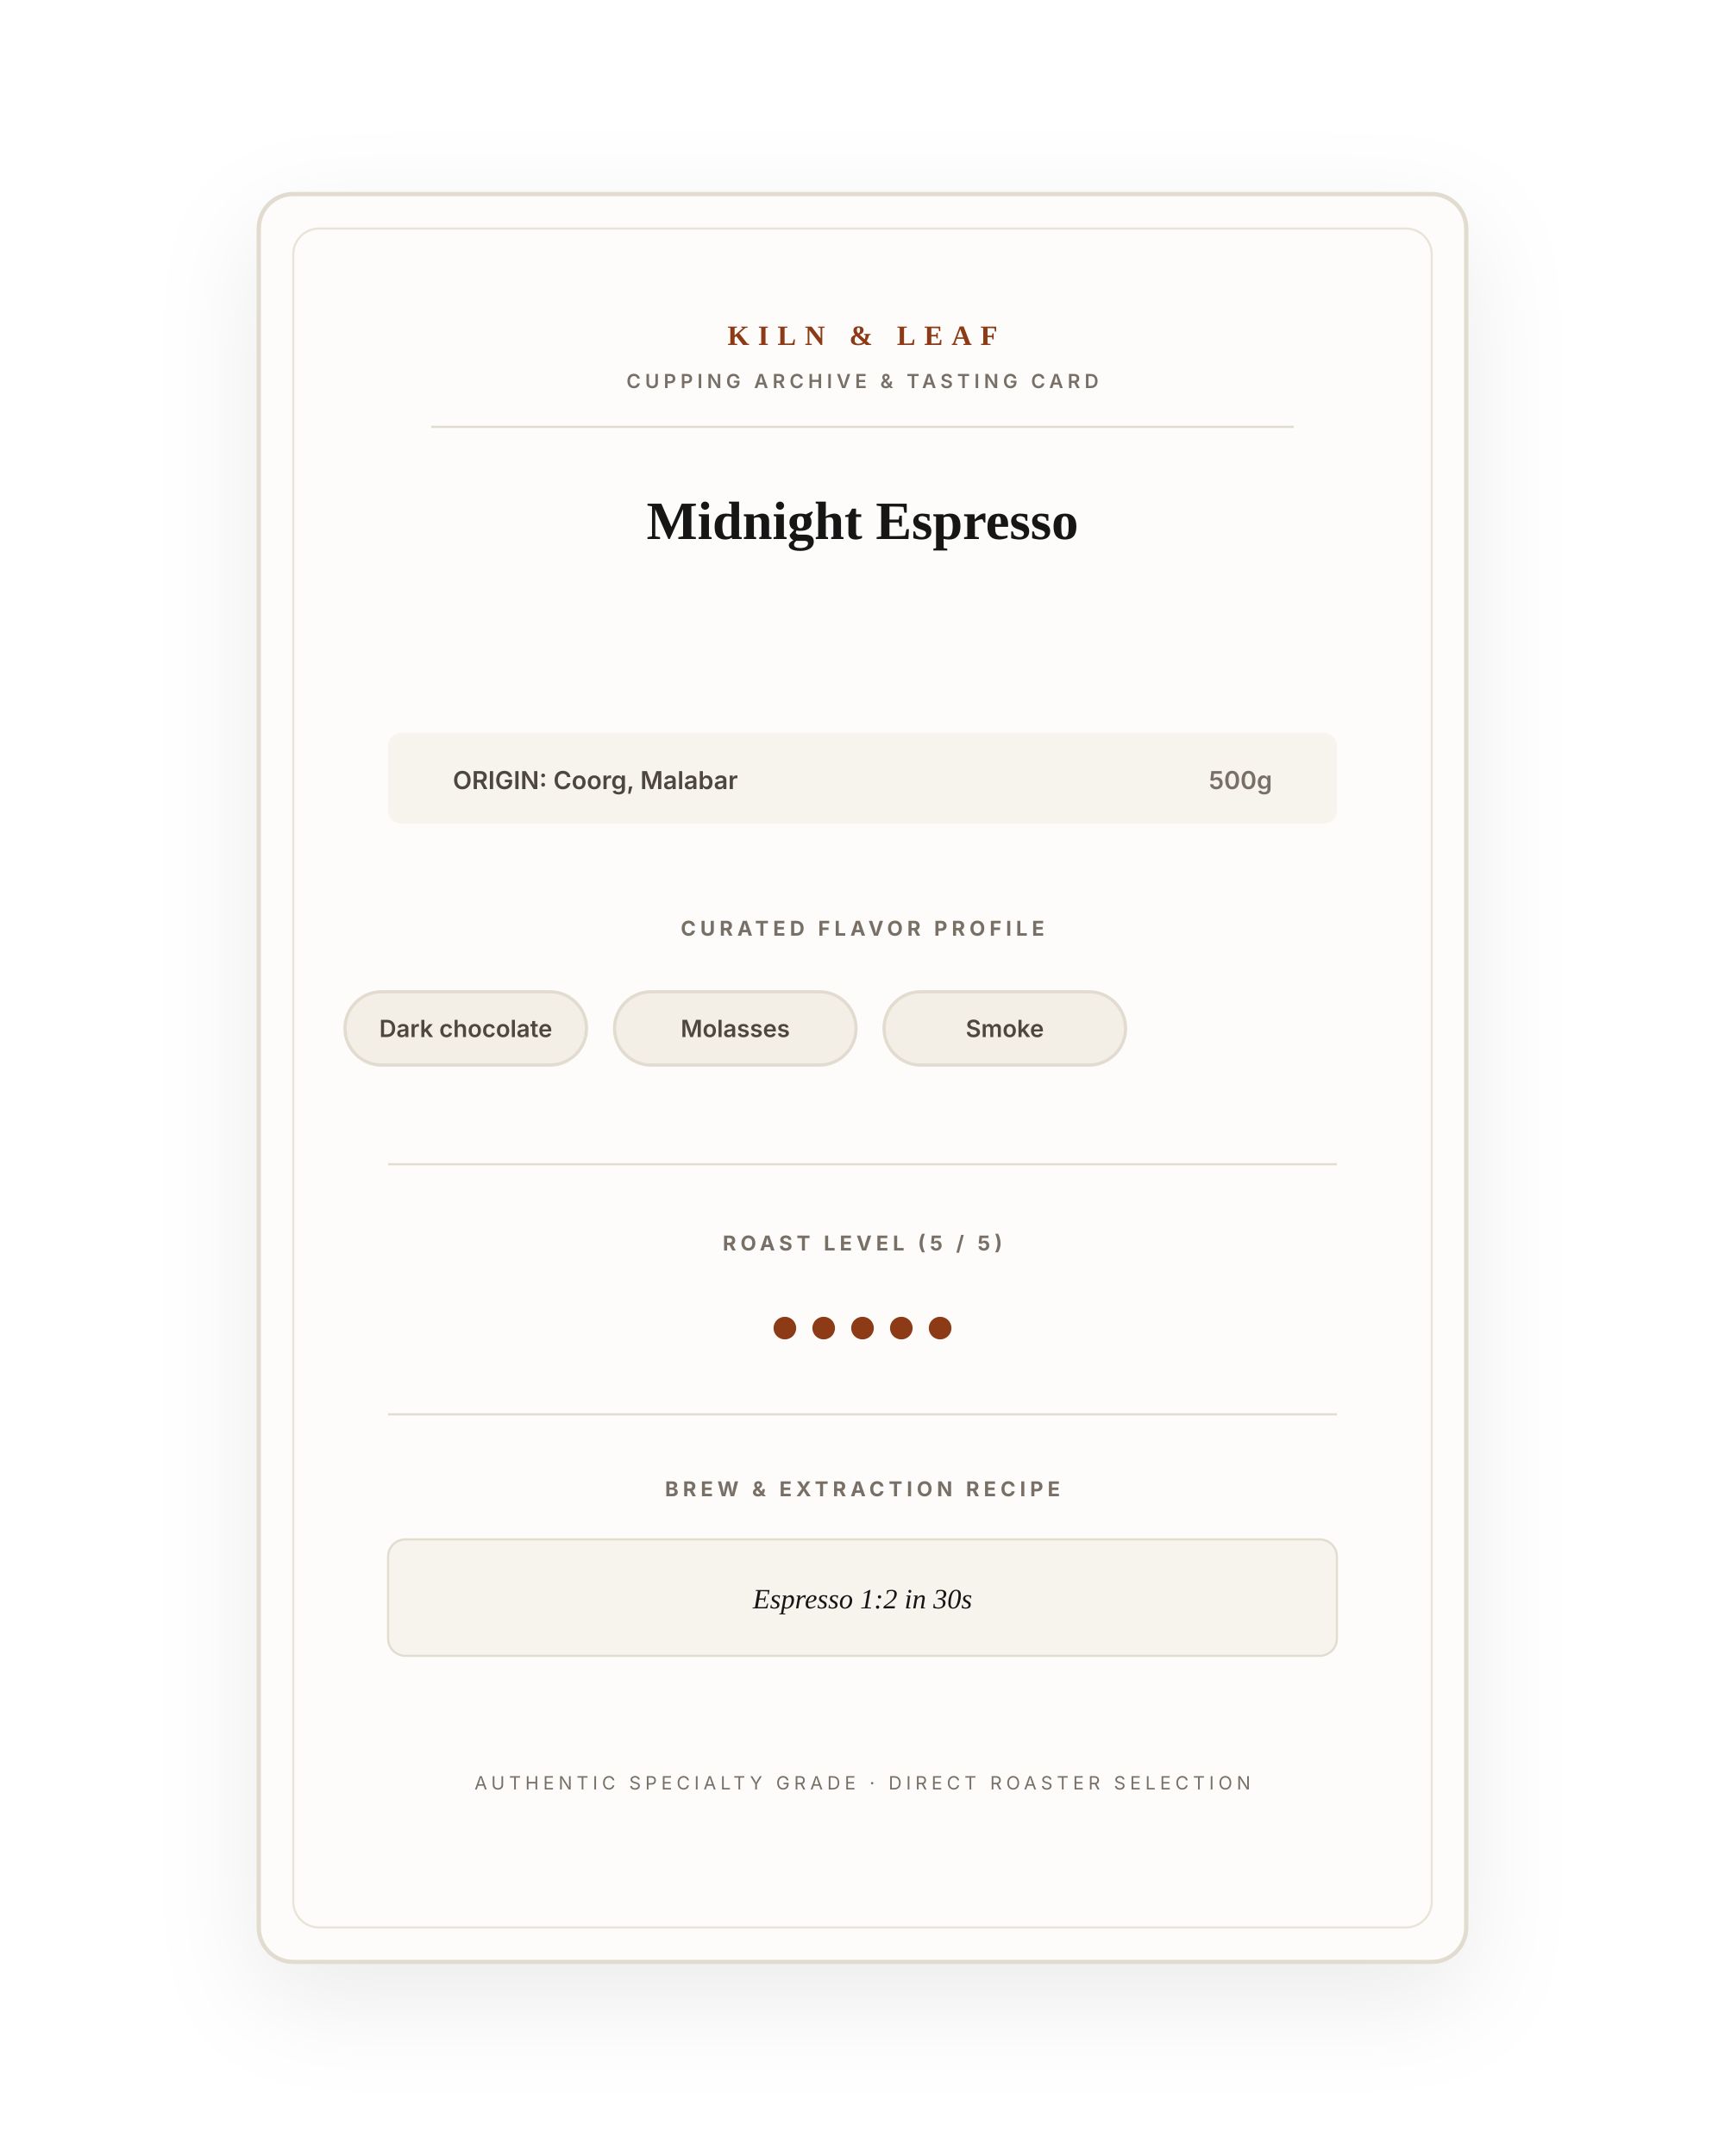
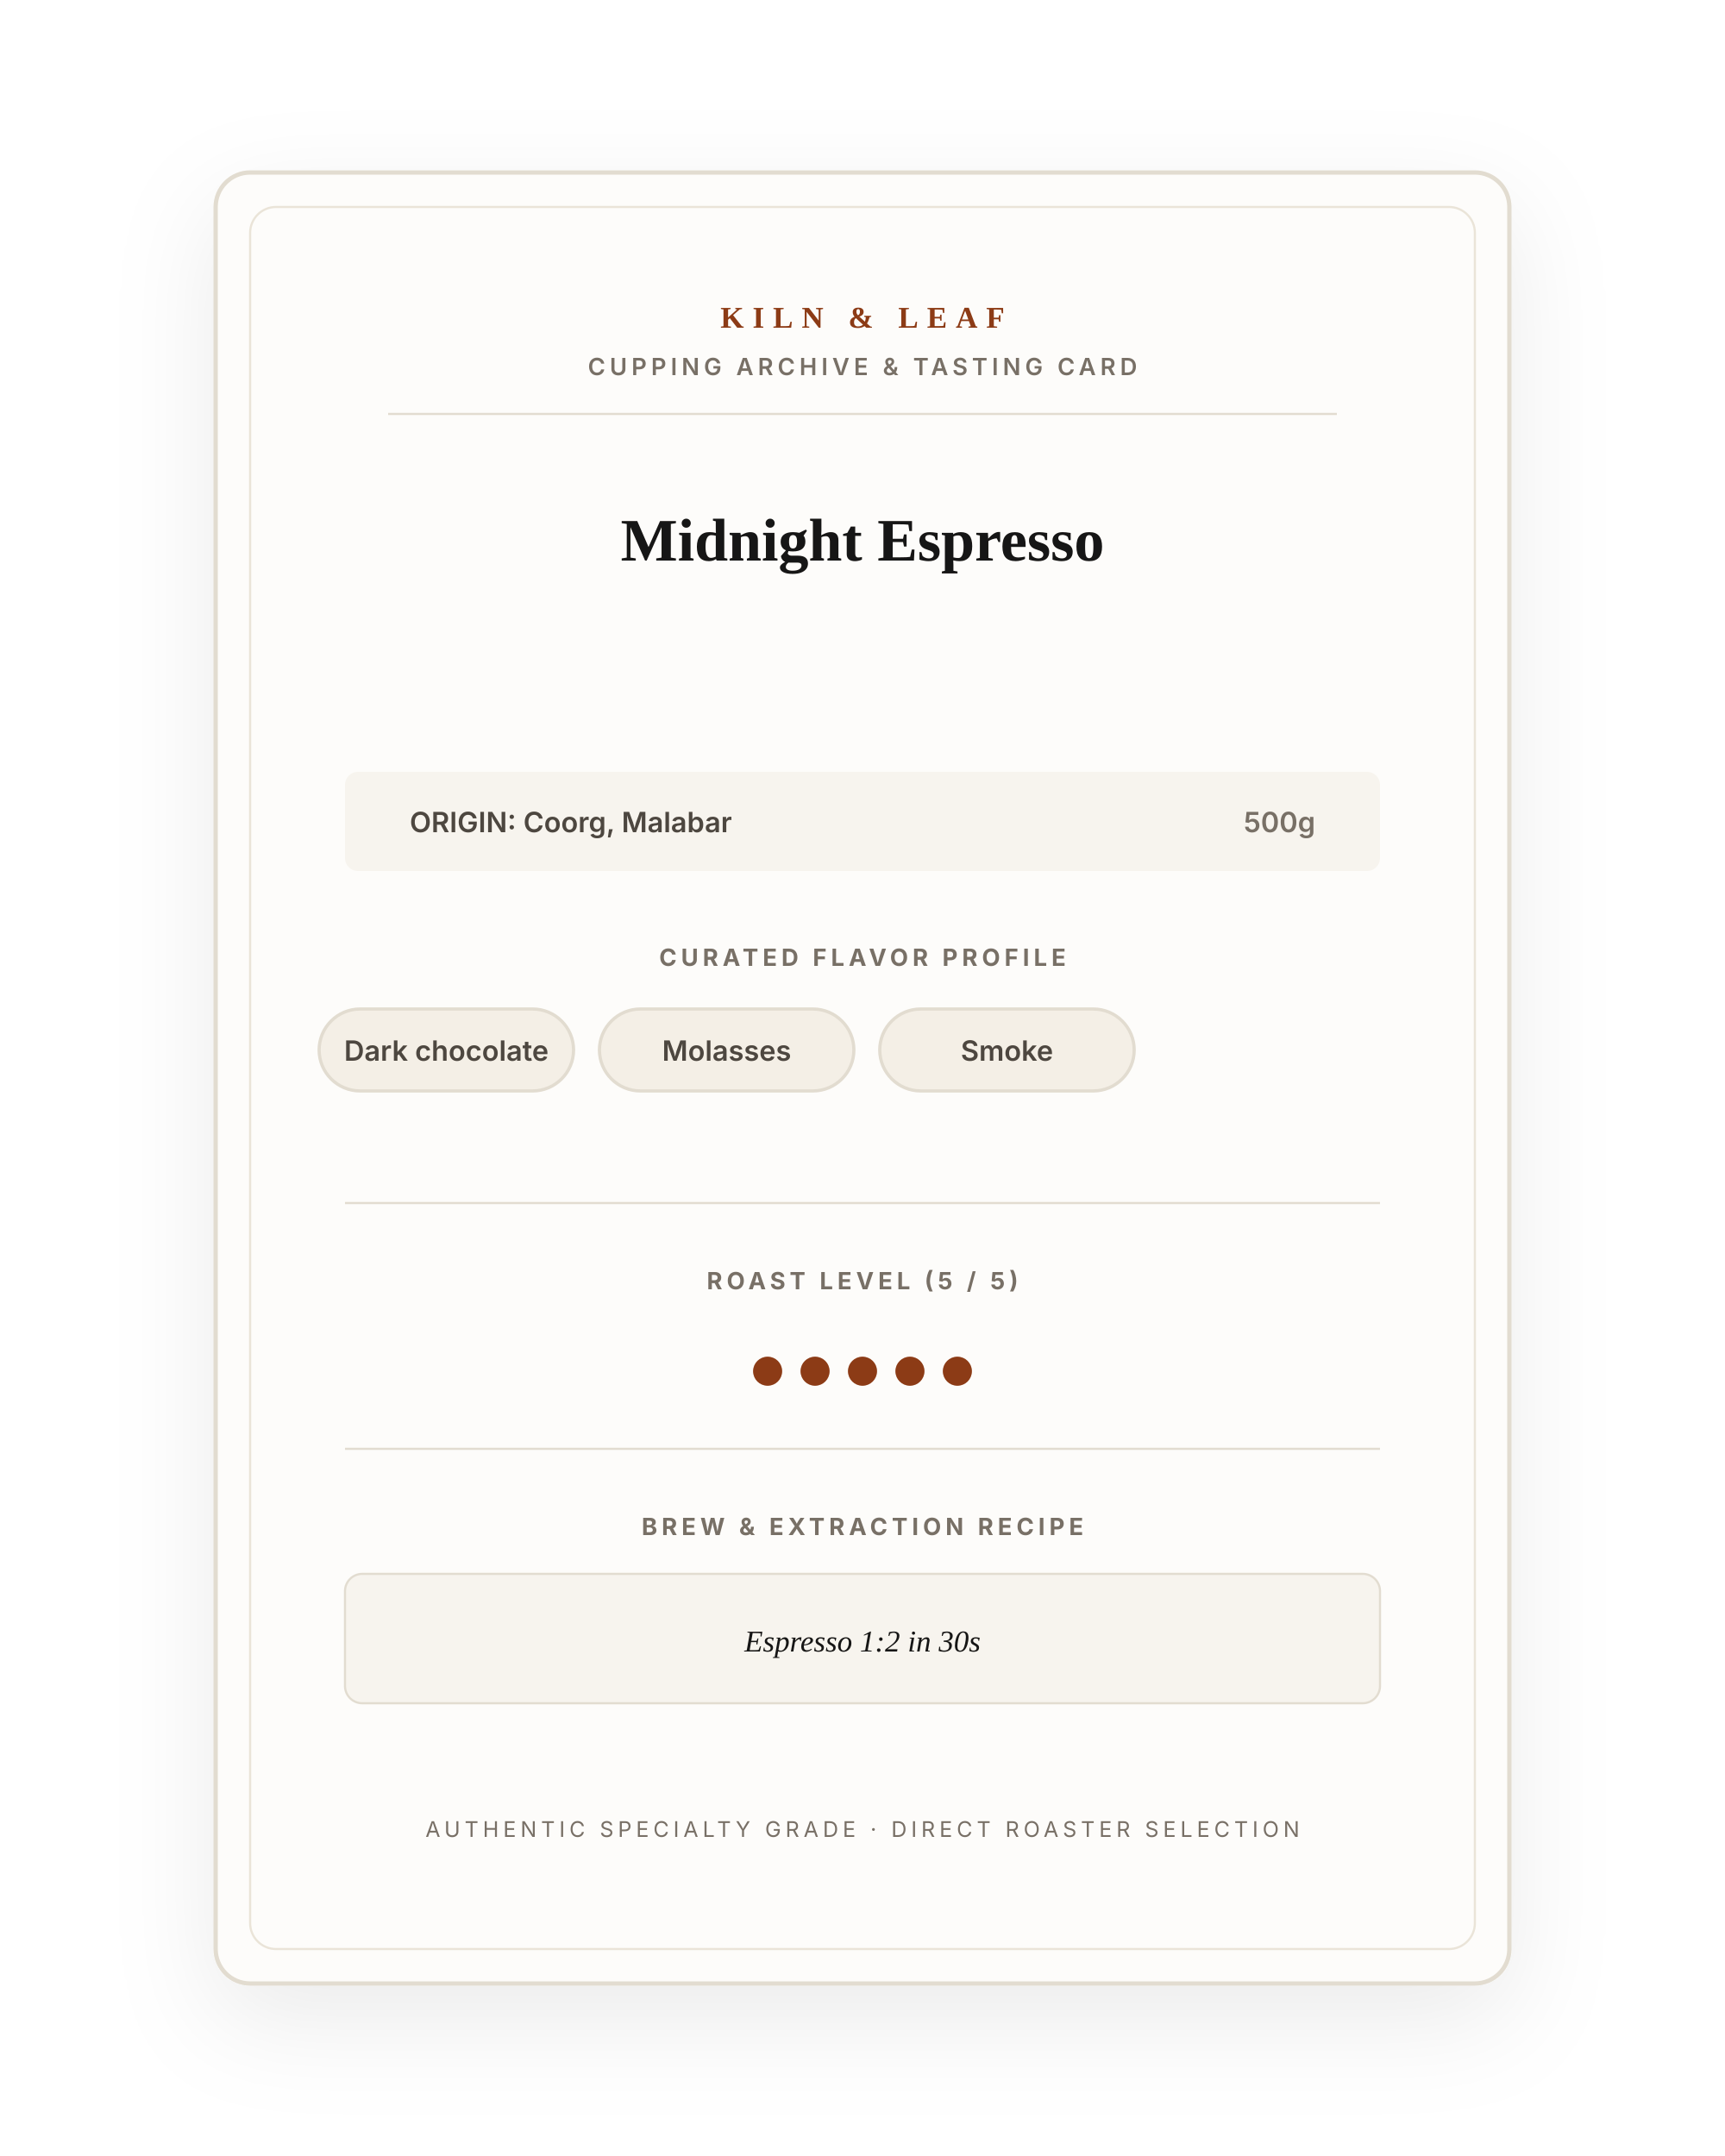
<svg xmlns="http://www.w3.org/2000/svg" viewBox="0 0 800 1000" fill="none">
  <defs>
    <filter id="card-shadow-midnight-espresso" x="-5%" y="-5%" width="110%" height="115%" filterUnits="userSpaceOnUse">
      <feDropShadow dx="0" dy="16" stdDeviation="24" flood-color="#000000" flood-opacity="0.08" />
    </filter>
  </defs>
  <g filter="url(#card-shadow-midnight-espresso)">
-     <rect x="120" y="90" width="560" height="820" rx="16" fill="#FDFCFA" stroke="#E2DCD0" stroke-width="2" />
-     <rect x="136" y="106" width="528" height="788" rx="12" fill="none" stroke="#EAE4D8" stroke-width="1" />
-     <text x="400" y="160" text-anchor="middle" font-family="Georgia, 'Times New Roman', serif" font-size="13" font-weight="700" letter-spacing="4" fill="#8C3A14">KILN &amp; LEAF</text>
-     <text x="400" y="180" text-anchor="middle" font-family="-apple-system, system-ui, sans-serif" font-size="9" font-weight="600" letter-spacing="2" fill="#786F66">CUPPING ARCHIVE &amp; TASTING CARD</text>
-     <line x1="200" y1="198" x2="600" y2="198" stroke="#E2DCD0" stroke-width="1" />
-     <text x="400" y="250" text-anchor="middle" font-family="Georgia, 'Times New Roman', serif" font-size="25" font-weight="600" fill="#161412">Midnight Espresso</text>
-     <rect x="180" y="340" width="440" height="42" rx="6" fill="#F7F4EE" />
-     <text x="210" y="366" font-family="-apple-system, system-ui, sans-serif" font-size="11.5" font-weight="600" fill="#4E473F">ORIGIN: Coorg, Malabar</text>
-     <text x="590" y="366" text-anchor="end" font-family="-apple-system, system-ui, sans-serif" font-size="11.5" font-weight="600" fill="#786F66">500g</text>
-     <text x="400" y="434" text-anchor="middle" font-family="-apple-system, system-ui, sans-serif" font-size="9.5" font-weight="700" letter-spacing="2" fill="#786F66">CURATED FLAVOR PROFILE</text>
-     <g transform="translate(160, 460)">
-       <rect x="0" y="0" width="112" height="34" rx="17" fill="#F4EFE6" stroke="#E2DCD0" stroke-width="1.5" />
-       <text x="56" y="21" text-anchor="middle" font-family="-apple-system, system-ui, sans-serif" font-size="11" font-weight="600" fill="#4E473F">Dark chocolate</text>
+     <rect x="100" y="80" width="600" height="840" rx="16" fill="#FDFCFA" stroke="#E2DCD0" stroke-width="2" />
+     <rect x="116" y="96" width="568" height="808" rx="12" fill="none" stroke="#EAE4D8" stroke-width="1" />
+     <text x="400" y="152" text-anchor="middle" font-family="Georgia, 'Times New Roman', serif" font-size="14" font-weight="700" letter-spacing="4" fill="#8C3A14">KILN &amp; LEAF</text>
+     <text x="400" y="174" text-anchor="middle" font-family="-apple-system, system-ui, sans-serif" font-size="11" font-weight="600" letter-spacing="2" fill="#786F66">CUPPING ARCHIVE &amp; TASTING CARD</text>
+     <line x1="180" y1="192" x2="620" y2="192" stroke="#E2DCD0" stroke-width="1" />
+     <text x="400" y="260" text-anchor="middle" font-family="Georgia, 'Times New Roman', serif" font-size="28" font-weight="600" fill="#161412">Midnight Espresso</text>
+     <rect x="160" y="358" width="480" height="46" rx="6" fill="#F7F4EE" />
+     <text x="190" y="386" font-family="-apple-system, system-ui, sans-serif" font-size="13" font-weight="600" fill="#4E473F">ORIGIN: Coorg, Malabar</text>
+     <text x="610" y="386" text-anchor="end" font-family="-apple-system, system-ui, sans-serif" font-size="13" font-weight="600" fill="#786F66">500g</text>
+     <text x="400" y="448" text-anchor="middle" font-family="-apple-system, system-ui, sans-serif" font-size="11" font-weight="700" letter-spacing="2" fill="#786F66">CURATED FLAVOR PROFILE</text>
+     <g transform="translate(148, 468)">
+       <rect x="0" y="0" width="118" height="38" rx="19" fill="#F4EFE6" stroke="#E2DCD0" stroke-width="1.5" />
+       <text x="59" y="24" text-anchor="middle" font-family="-apple-system, system-ui, sans-serif" font-size="13" font-weight="600" fill="#4E473F">Dark chocolate</text>
    </g>
-     <g transform="translate(285, 460)">
-       <rect x="0" y="0" width="112" height="34" rx="17" fill="#F4EFE6" stroke="#E2DCD0" stroke-width="1.5" />
-       <text x="56" y="21" text-anchor="middle" font-family="-apple-system, system-ui, sans-serif" font-size="11" font-weight="600" fill="#4E473F">Molasses</text>
+     <g transform="translate(278, 468)">
+       <rect x="0" y="0" width="118" height="38" rx="19" fill="#F4EFE6" stroke="#E2DCD0" stroke-width="1.5" />
+       <text x="59" y="24" text-anchor="middle" font-family="-apple-system, system-ui, sans-serif" font-size="13" font-weight="600" fill="#4E473F">Molasses</text>
    </g>
-     <g transform="translate(410, 460)">
-       <rect x="0" y="0" width="112" height="34" rx="17" fill="#F4EFE6" stroke="#E2DCD0" stroke-width="1.5" />
-       <text x="56" y="21" text-anchor="middle" font-family="-apple-system, system-ui, sans-serif" font-size="11" font-weight="600" fill="#4E473F">Smoke</text>
+     <g transform="translate(408, 468)">
+       <rect x="0" y="0" width="118" height="38" rx="19" fill="#F4EFE6" stroke="#E2DCD0" stroke-width="1.5" />
+       <text x="59" y="24" text-anchor="middle" font-family="-apple-system, system-ui, sans-serif" font-size="13" font-weight="600" fill="#4E473F">Smoke</text>
    </g>
-     <line x1="180" y1="540" x2="620" y2="540" stroke="#E2DCD0" stroke-width="1" />
-     <text x="400" y="580" text-anchor="middle" font-family="-apple-system, system-ui, sans-serif" font-size="9.5" font-weight="700" letter-spacing="2" fill="#786F66">ROAST LEVEL (5 / 5)</text>
+     <line x1="160" y1="558" x2="640" y2="558" stroke="#E2DCD0" stroke-width="1" />
+     <text x="400" y="598" text-anchor="middle" font-family="-apple-system, system-ui, sans-serif" font-size="11" font-weight="700" letter-spacing="2" fill="#786F66">ROAST LEVEL (5 / 5)</text>
    <g transform="translate(0, 10)">
-       <circle cx="364" cy="606" r="4.5" fill="#8C3A14" stroke="#8C3A14" stroke-width="1.5" />
-       <circle cx="382" cy="606" r="4.5" fill="#8C3A14" stroke="#8C3A14" stroke-width="1.5" />
-       <circle cx="400" cy="606" r="4.5" fill="#8C3A14" stroke="#8C3A14" stroke-width="1.5" />
-       <circle cx="418" cy="606" r="4.5" fill="#8C3A14" stroke="#8C3A14" stroke-width="1.5" />
-       <circle cx="436" cy="606" r="4.5" fill="#8C3A14" stroke="#8C3A14" stroke-width="1.5" />
+       <circle cx="356" cy="626" r="6" fill="#8C3A14" stroke="#8C3A14" stroke-width="1.5" />
+       <circle cx="378" cy="626" r="6" fill="#8C3A14" stroke="#8C3A14" stroke-width="1.5" />
+       <circle cx="400" cy="626" r="6" fill="#8C3A14" stroke="#8C3A14" stroke-width="1.5" />
+       <circle cx="422" cy="626" r="6" fill="#8C3A14" stroke="#8C3A14" stroke-width="1.5" />
+       <circle cx="444" cy="626" r="6" fill="#8C3A14" stroke="#8C3A14" stroke-width="1.5" />
    </g>
-     <line x1="180" y1="656" x2="620" y2="656" stroke="#E2DCD0" stroke-width="1" />
-     <text x="400" y="694" text-anchor="middle" font-family="-apple-system, system-ui, sans-serif" font-size="9.5" font-weight="700" letter-spacing="2" fill="#786F66">BREW &amp; EXTRACTION RECIPE</text>
-     <rect x="180" y="714" width="440" height="54" rx="8" fill="#F7F4EE" stroke="#E2DCD0" stroke-width="1" />
-     <text x="400" y="746" text-anchor="middle" font-family="Georgia, 'Times New Roman', serif" font-size="13" font-style="italic" fill="#161412">Espresso 1:2 in 30s</text>
-     <text x="400" y="830" text-anchor="middle" font-family="-apple-system, system-ui, sans-serif" font-size="8.5" letter-spacing="2" fill="#786F66">AUTHENTIC SPECIALTY GRADE · DIRECT ROASTER SELECTION</text>
+     <line x1="160" y1="672" x2="640" y2="672" stroke="#E2DCD0" stroke-width="1" />
+     <text x="400" y="712" text-anchor="middle" font-family="-apple-system, system-ui, sans-serif" font-size="11" font-weight="700" letter-spacing="2" fill="#786F66">BREW &amp; EXTRACTION RECIPE</text>
+     <rect x="160" y="730" width="480" height="60" rx="8" fill="#F7F4EE" stroke="#E2DCD0" stroke-width="1" />
+     <text x="400" y="766" text-anchor="middle" font-family="Georgia, 'Times New Roman', serif" font-size="14" font-style="italic" fill="#161412">Espresso 1:2 in 30s</text>
+     <text x="400" y="852" text-anchor="middle" font-family="-apple-system, system-ui, sans-serif" font-size="10" letter-spacing="2" fill="#786F66">AUTHENTIC SPECIALTY GRADE · DIRECT ROASTER SELECTION</text>
  </g>
</svg>
